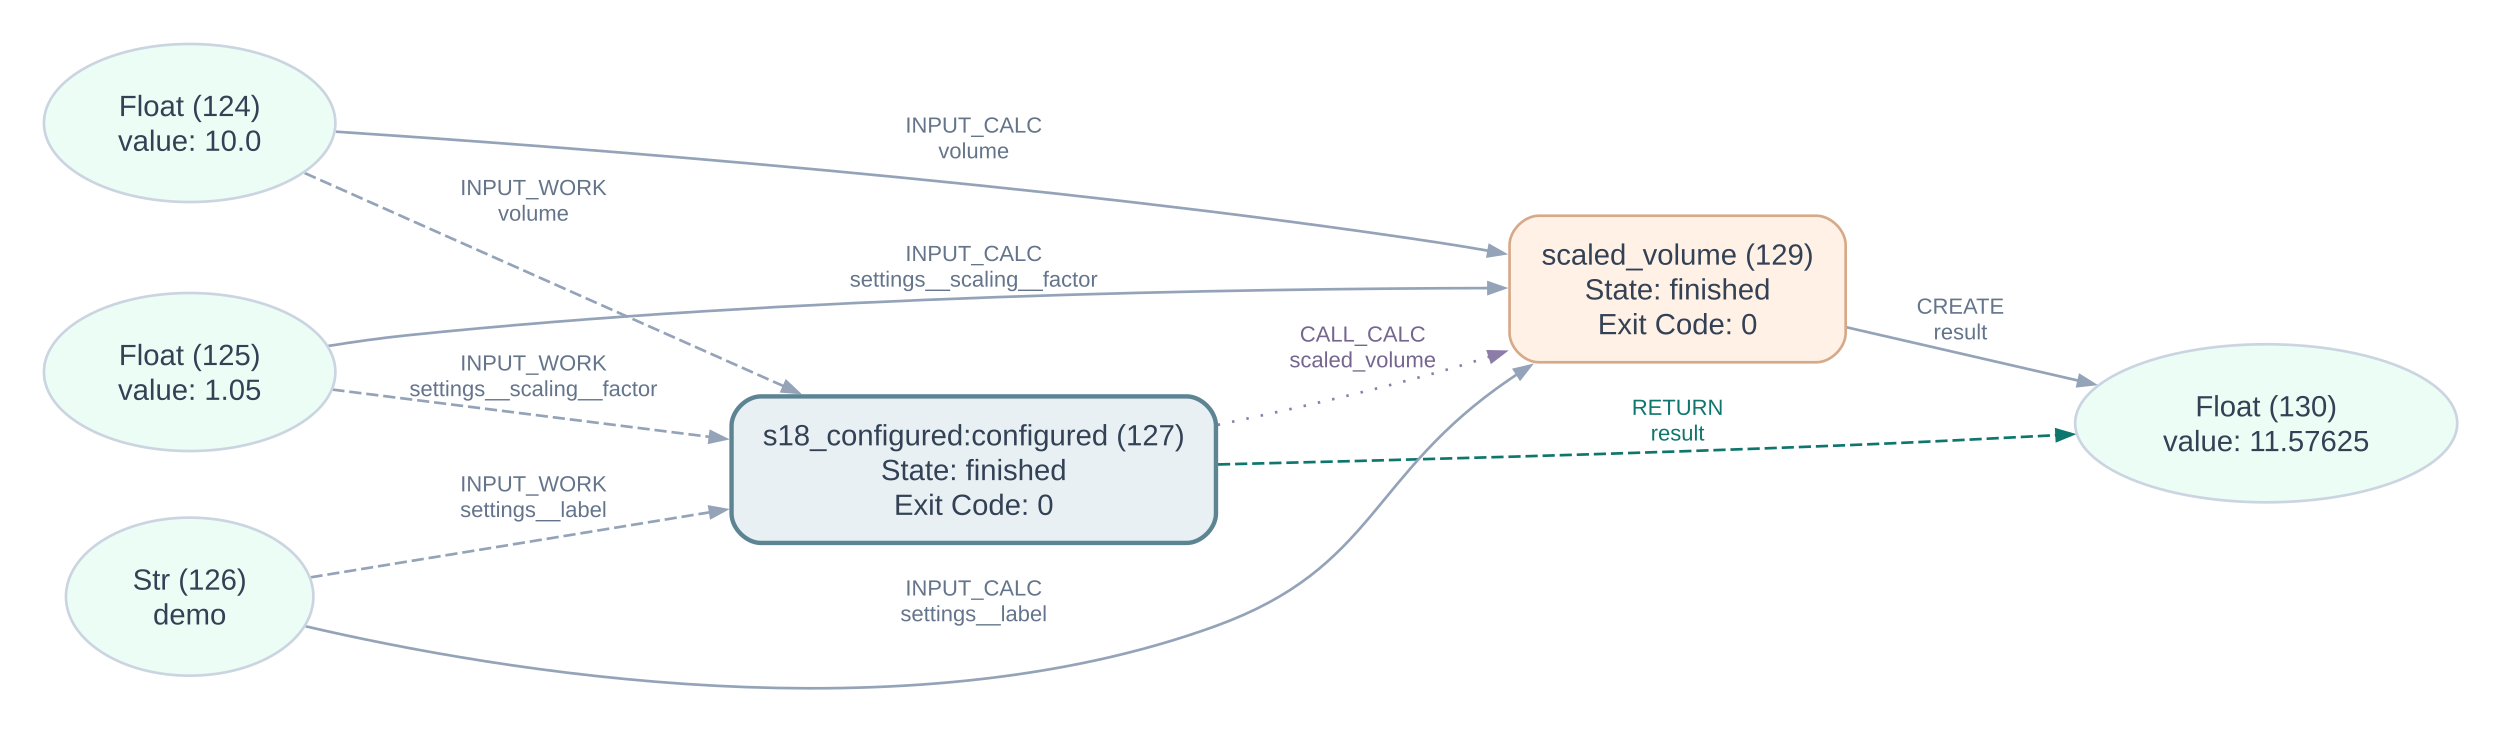
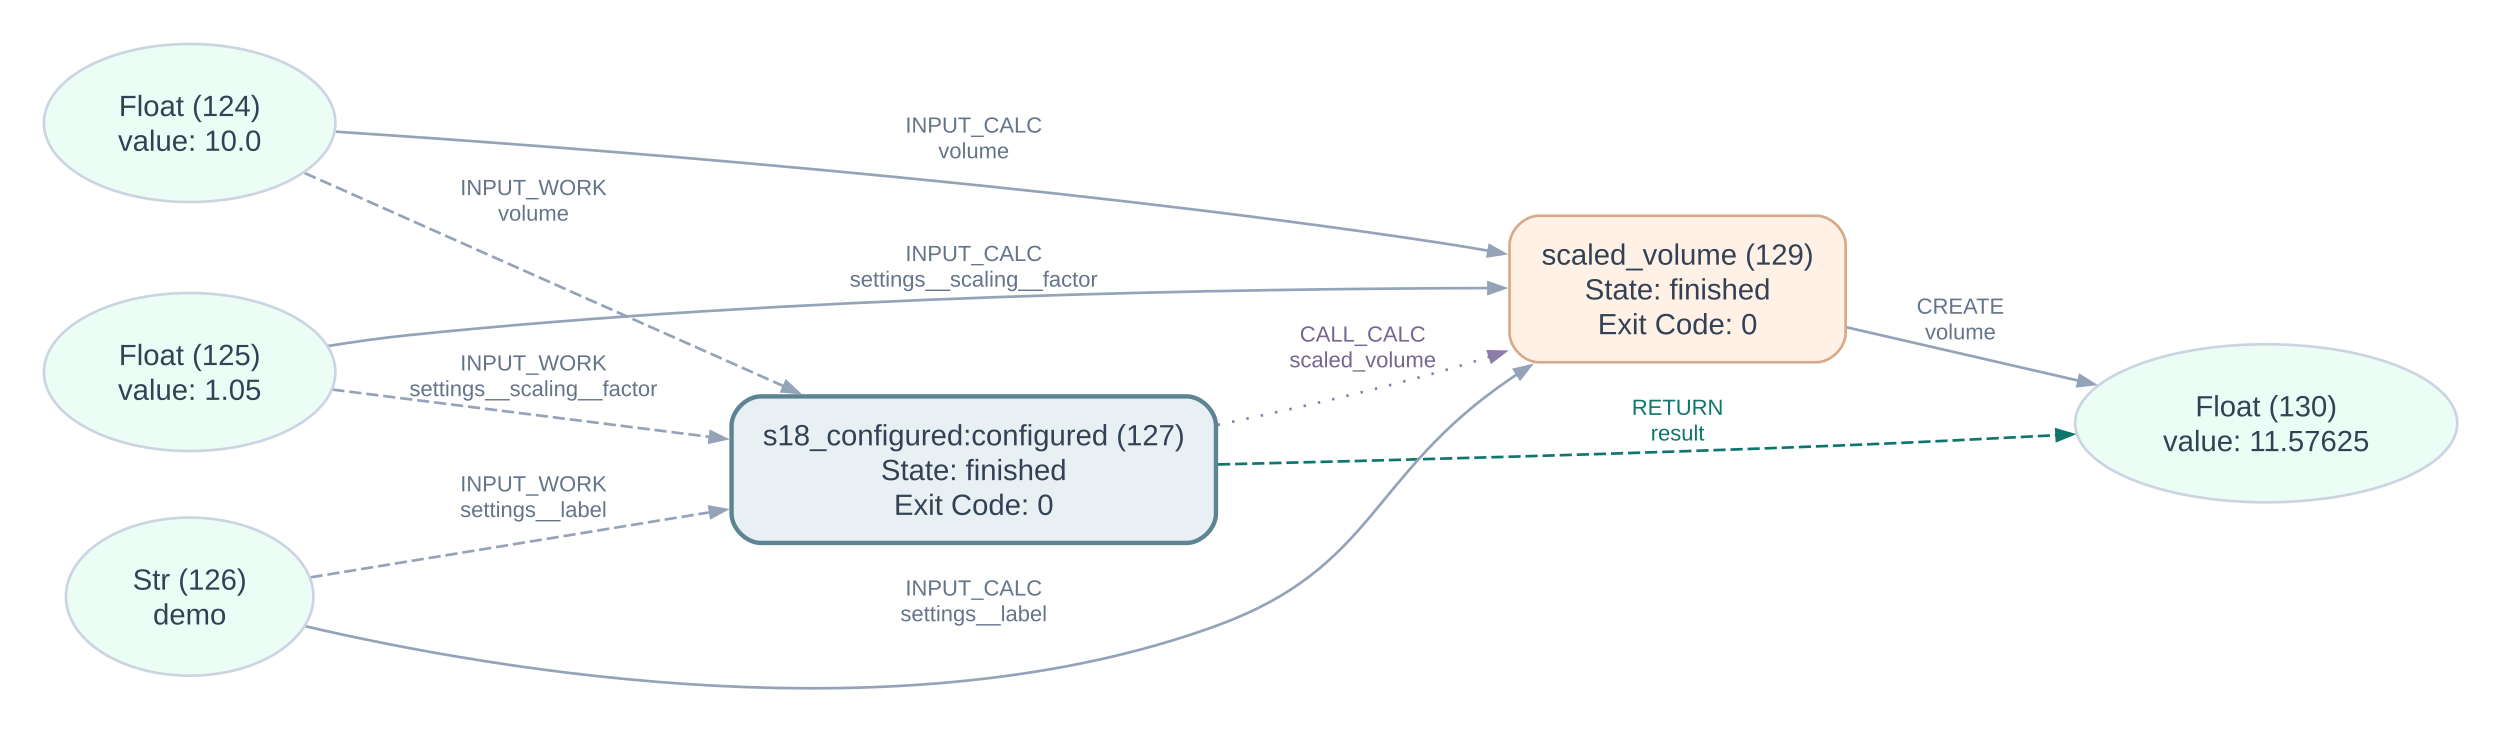
<svg xmlns="http://www.w3.org/2000/svg" width="1024pt" height="300pt" viewBox="0.00 0.00 1024.00 300.00">
  <g id="graph0" class="graph" transform="scale(1 1) rotate(0) translate(18 282.13)">
-     <g id="edge7" class="edge">
+     <g id="edge4" class="edge">
      <path fill="none" stroke="#8b7ca8" stroke-width="1.1" stroke-dasharray="1,5" d="M480.77,-108.11C510.11,-114.24 542.17,-121.6 571.31,-129.75 578.18,-131.68 585.26,-133.83 592.33,-136.09" />
      <polygon fill="#8b7ca8" stroke="#8b7ca8" stroke-width="1.1" points="591.52,-138.22 598.4,-138.07 592.93,-133.89 591.52,-138.22" />
      <text xml:space="preserve" text-anchor="middle" x="540.18" y="-142.2" font-family="Arial" font-size="9.00" fill="#75658f">CALL_CALC</text>
      <text xml:space="preserve" text-anchor="middle" x="540.18" y="-131.7" font-family="Arial" font-size="9.00" fill="#75658f">scaled_volume</text>
    </g>
-     <g id="edge4" class="edge">
+     <g id="edge8" class="edge">
      <path fill="none" stroke="#0f766e" stroke-width="1.1" stroke-dasharray="5,2" d="M480.89,-91.89C552.35,-93.58 651.15,-96.25 737.98,-99.75 766.14,-100.89 796.89,-102.42 824.46,-103.89" />
      <polygon fill="#0f766e" stroke="#0f766e" stroke-width="1.1" points="824.25,-106.16 830.86,-104.23 824.5,-101.61 824.25,-106.16" />
      <text xml:space="preserve" text-anchor="middle" x="669.14" y="-112.2" font-family="Arial" font-size="9.00" fill="#0f766e">RETURN</text>
      <text xml:space="preserve" text-anchor="middle" x="669.14" y="-101.7" font-family="Arial" font-size="9.00" fill="#0f766e">result</text>
    </g>
-     <g id="edge8" class="edge">
+     <g id="edge9" class="edge">
      <path fill="none" stroke="#94a3b8" stroke-width="1.1" stroke-dasharray="5,2" d="M106.76,-211.26C158.1,-188.42 241.94,-151.11 303.2,-123.86" />
      <polygon fill="#94a3b8" stroke="#94a3b8" stroke-width="1.1" points="304.02,-125.98 309.04,-121.26 302.17,-121.82 304.02,-125.98" />
      <text xml:space="preserve" text-anchor="middle" x="200.51" y="-202.24" font-family="Arial" font-size="9.00" fill="#64748b">INPUT_WORK</text>
      <text xml:space="preserve" text-anchor="middle" x="200.51" y="-191.74" font-family="Arial" font-size="9.00" fill="#64748b">volume</text>
    </g>
-     <g id="edge3" class="edge">
+     <g id="edge6" class="edge">
      <path fill="none" stroke="#94a3b8" stroke-width="1.1" d="M119.53,-228.19C214.81,-221.96 408.63,-207.34 571.31,-182.75 578.09,-181.73 585.11,-180.56 592.15,-179.32" />
      <polygon fill="#94a3b8" stroke="#94a3b8" stroke-width="1.1" points="592.13,-181.63 598.13,-178.24 591.33,-177.15 592.13,-181.63" />
      <text xml:space="preserve" text-anchor="middle" x="380.85" y="-227.81" font-family="Arial" font-size="9.00" fill="#64748b">INPUT_CALC</text>
      <text xml:space="preserve" text-anchor="middle" x="380.85" y="-217.31" font-family="Arial" font-size="9.00" fill="#64748b">volume</text>
    </g>
-     <g id="edge2" class="edge">
+     <g id="edge7" class="edge">
      <path fill="none" stroke="#94a3b8" stroke-width="1.1" stroke-dasharray="5,2" d="M118.12,-122.56C161.14,-117.17 221.24,-109.63 273,-103.15" />
      <polygon fill="#94a3b8" stroke="#94a3b8" stroke-width="1.1" points="273.09,-105.43 279.25,-102.36 272.52,-100.91 273.09,-105.43" />
      <text xml:space="preserve" text-anchor="middle" x="200.51" y="-130.38" font-family="Arial" font-size="9.00" fill="#64748b">INPUT_WORK</text>
      <text xml:space="preserve" text-anchor="middle" x="200.51" y="-119.88" font-family="Arial" font-size="9.00" fill="#64748b">settings__scaling__factor</text>
    </g>
-     <g id="edge1" class="edge">
+     <g id="edge3" class="edge">
      <path fill="none" stroke="#94a3b8" stroke-width="1.1" d="M116.21,-140.39C126.86,-142.11 137.94,-143.67 148.39,-144.75 305.36,-160.98 490.24,-163.9 591.77,-164.13" />
      <polygon fill="#94a3b8" stroke="#94a3b8" stroke-width="1.1" points="591.66,-166.4 598.17,-164.14 591.67,-161.85 591.66,-166.4" />
      <text xml:space="preserve" text-anchor="middle" x="380.85" y="-175.22" font-family="Arial" font-size="9.00" fill="#64748b">INPUT_CALC</text>
      <text xml:space="preserve" text-anchor="middle" x="380.85" y="-164.72" font-family="Arial" font-size="9.00" fill="#64748b">settings__scaling__factor</text>
    </g>
-     <g id="edge9" class="edge">
+     <g id="edge2" class="edge">
      <path fill="none" stroke="#94a3b8" stroke-width="1.1" stroke-dasharray="5,2" d="M109.17,-45.65C152.55,-52.72 217.69,-63.33 273.19,-72.38" />
      <polygon fill="#94a3b8" stroke="#94a3b8" stroke-width="1.1" points="272.53,-74.57 279.31,-73.37 273.26,-70.08 272.53,-74.57" />
      <text xml:space="preserve" text-anchor="middle" x="200.51" y="-80.86" font-family="Arial" font-size="9.00" fill="#64748b">INPUT_WORK</text>
      <text xml:space="preserve" text-anchor="middle" x="200.51" y="-70.36" font-family="Arial" font-size="9.00" fill="#64748b">settings__label</text>
    </g>
    <g id="edge5" class="edge">
      <path fill="none" stroke="#94a3b8" stroke-width="1.1" d="M107.14,-25.6C186.42,-7.18 351.74,20.99 480.06,-25.75 545.64,-49.64 542.66,-87.4 600.31,-126.75 601.41,-127.51 602.53,-128.26 603.67,-129.01" />
      <polygon fill="#94a3b8" stroke="#94a3b8" stroke-width="1.1" points="602.2,-130.77 608.9,-132.35 604.65,-126.93 602.2,-130.77" />
      <text xml:space="preserve" text-anchor="middle" x="380.85" y="-38.2" font-family="Arial" font-size="9.00" fill="#64748b">INPUT_CALC</text>
      <text xml:space="preserve" text-anchor="middle" x="380.85" y="-27.7" font-family="Arial" font-size="9.00" fill="#64748b">settings__label</text>
    </g>
-     <g id="edge6" class="edge">
+     <g id="edge1" class="edge">
      <path fill="none" stroke="#94a3b8" stroke-width="1.1" d="M738.34,-148.07C768.11,-141.22 803.13,-133.16 833.69,-126.13" />
      <polygon fill="#94a3b8" stroke="#94a3b8" stroke-width="1.1" points="833.92,-128.41 839.74,-124.74 832.9,-123.98 833.92,-128.41" />
      <text xml:space="preserve" text-anchor="middle" x="784.98" y="-153.63" font-family="Arial" font-size="9.00" fill="#64748b">CREATE</text>
-       <text xml:space="preserve" text-anchor="middle" x="784.98" y="-143.13" font-family="Arial" font-size="9.00" fill="#64748b">result</text>
+       <text xml:space="preserve" text-anchor="middle" x="784.98" y="-143.13" font-family="Arial" font-size="9.00" fill="#64748b">volume</text>
    </g>
    <g id="node1" class="node">
      <path fill="#e8f0f4" stroke="#5c8493" stroke-width="1.8" d="M468.06,-119.77C468.06,-119.77 293.64,-119.77 293.64,-119.77 287.64,-119.77 281.64,-113.77 281.64,-107.77 281.64,-107.77 281.64,-71.74 281.64,-71.74 281.64,-65.74 287.64,-59.74 293.64,-59.74 293.64,-59.74 468.06,-59.74 468.06,-59.74 474.06,-59.74 480.06,-65.74 480.06,-71.74 480.06,-71.74 480.06,-107.77 480.06,-107.77 480.06,-113.77 474.06,-119.77 468.06,-119.77" />
      <text xml:space="preserve" text-anchor="middle" x="380.85" y="-99.73" font-family="Arial" font-size="12.00" fill="#334155">s18_configured:configured (127)</text>
      <text xml:space="preserve" text-anchor="middle" x="380.85" y="-85.48" font-family="Arial" font-size="12.00" fill="#334155">State: finished</text>
      <text xml:space="preserve" text-anchor="middle" x="380.85" y="-71.23" font-family="Arial" font-size="12.00" fill="#334155">Exit Code: 0</text>
    </g>
    <g id="node2" class="node">
      <ellipse fill="#ecfdf5" stroke="#cbd5e1" stroke-width="1.1" cx="59.69" cy="-231.75" rx="59.69" ry="32.37" />
      <text xml:space="preserve" text-anchor="middle" x="59.69" y="-234.6" font-family="Arial" font-size="12.00" fill="#334155">Float (124)</text>
      <text xml:space="preserve" text-anchor="middle" x="59.69" y="-220.35" font-family="Arial" font-size="12.00" fill="#334155">value: 10.0</text>
    </g>
    <g id="node3" class="node">
      <ellipse fill="#ecfdf5" stroke="#cbd5e1" stroke-width="1.1" cx="59.69" cy="-129.75" rx="59.69" ry="32.37" />
      <text xml:space="preserve" text-anchor="middle" x="59.69" y="-132.6" font-family="Arial" font-size="12.00" fill="#334155">Float (125)</text>
      <text xml:space="preserve" text-anchor="middle" x="59.69" y="-118.35" font-family="Arial" font-size="12.00" fill="#334155">value: 1.05</text>
    </g>
    <g id="node4" class="node">
      <ellipse fill="#ecfdf5" stroke="#cbd5e1" stroke-width="1.1" cx="59.69" cy="-37.75" rx="50.68" ry="32.37" />
      <text xml:space="preserve" text-anchor="middle" x="59.69" y="-40.6" font-family="Arial" font-size="12.00" fill="#334155">Str (126)</text>
      <text xml:space="preserve" text-anchor="middle" x="59.69" y="-26.35" font-family="Arial" font-size="12.00" fill="#334155">demo</text>
    </g>
    <g id="node5" class="node">
      <path fill="#fff1e6" stroke="#d6aa89" stroke-width="1.1" d="M725.98,-193.77C725.98,-193.77 612.31,-193.77 612.31,-193.77 606.31,-193.77 600.31,-187.77 600.31,-181.77 600.31,-181.77 600.31,-145.74 600.31,-145.74 600.31,-139.74 606.31,-133.74 612.31,-133.74 612.31,-133.74 725.98,-133.74 725.98,-133.74 731.98,-133.74 737.98,-139.74 737.98,-145.74 737.98,-145.74 737.98,-181.77 737.98,-181.77 737.98,-187.77 731.98,-193.77 725.98,-193.77" />
      <text xml:space="preserve" text-anchor="middle" x="669.14" y="-173.73" font-family="Arial" font-size="12.00" fill="#334155">scaled_volume (129)</text>
      <text xml:space="preserve" text-anchor="middle" x="669.14" y="-159.48" font-family="Arial" font-size="12.00" fill="#334155">State: finished</text>
      <text xml:space="preserve" text-anchor="middle" x="669.14" y="-145.23" font-family="Arial" font-size="12.00" fill="#334155">Exit Code: 0</text>
    </g>
    <g id="node6" class="node">
      <ellipse fill="#ecfdf5" stroke="#cbd5e1" stroke-width="1.1" cx="910.23" cy="-108.75" rx="78.26" ry="32.37" />
      <text xml:space="preserve" text-anchor="middle" x="910.23" y="-111.6" font-family="Arial" font-size="12.00" fill="#334155">Float (130)</text>
      <text xml:space="preserve" text-anchor="middle" x="910.23" y="-97.35" font-family="Arial" font-size="12.00" fill="#334155">value: 11.57625</text>
    </g>
  </g>
</svg>
